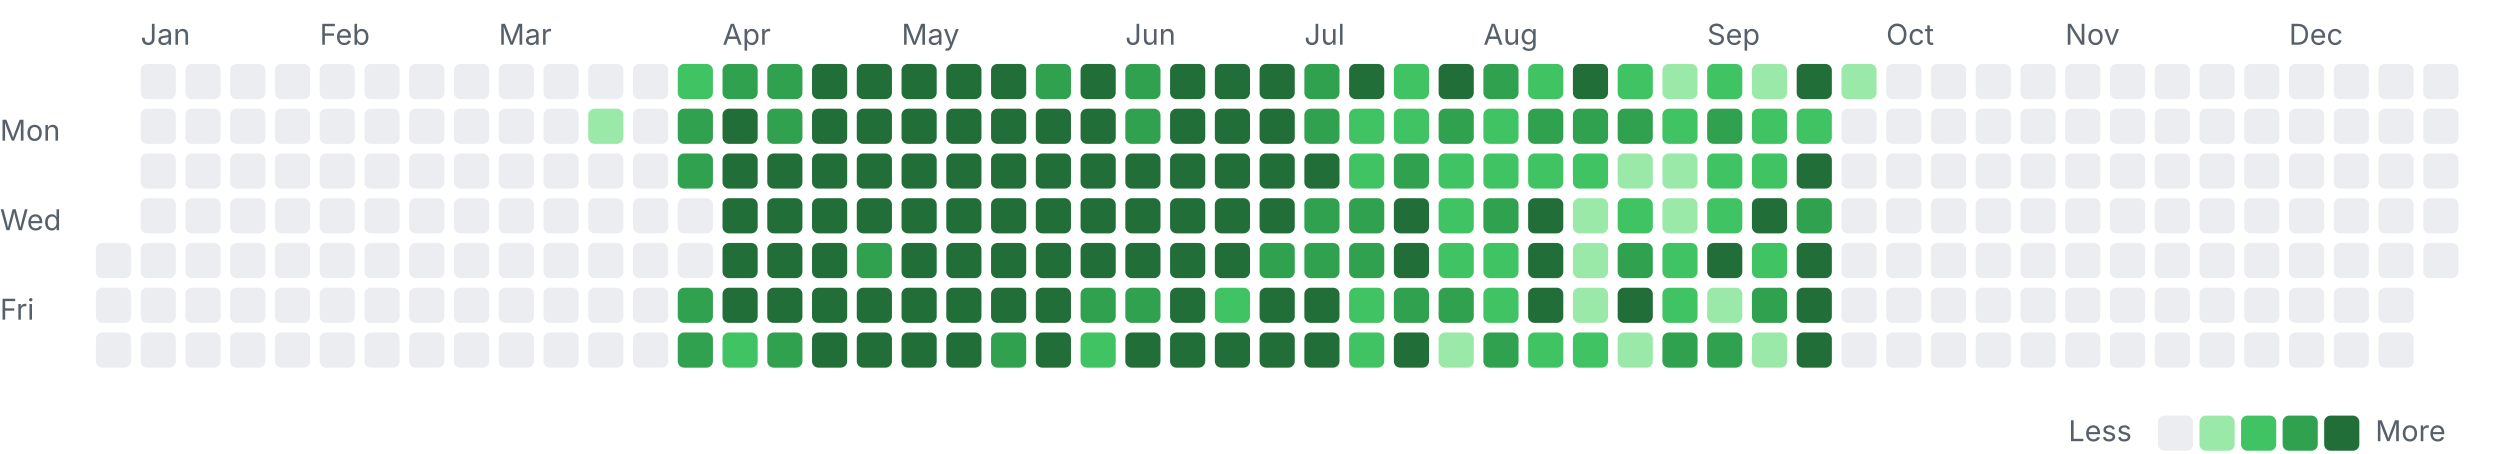
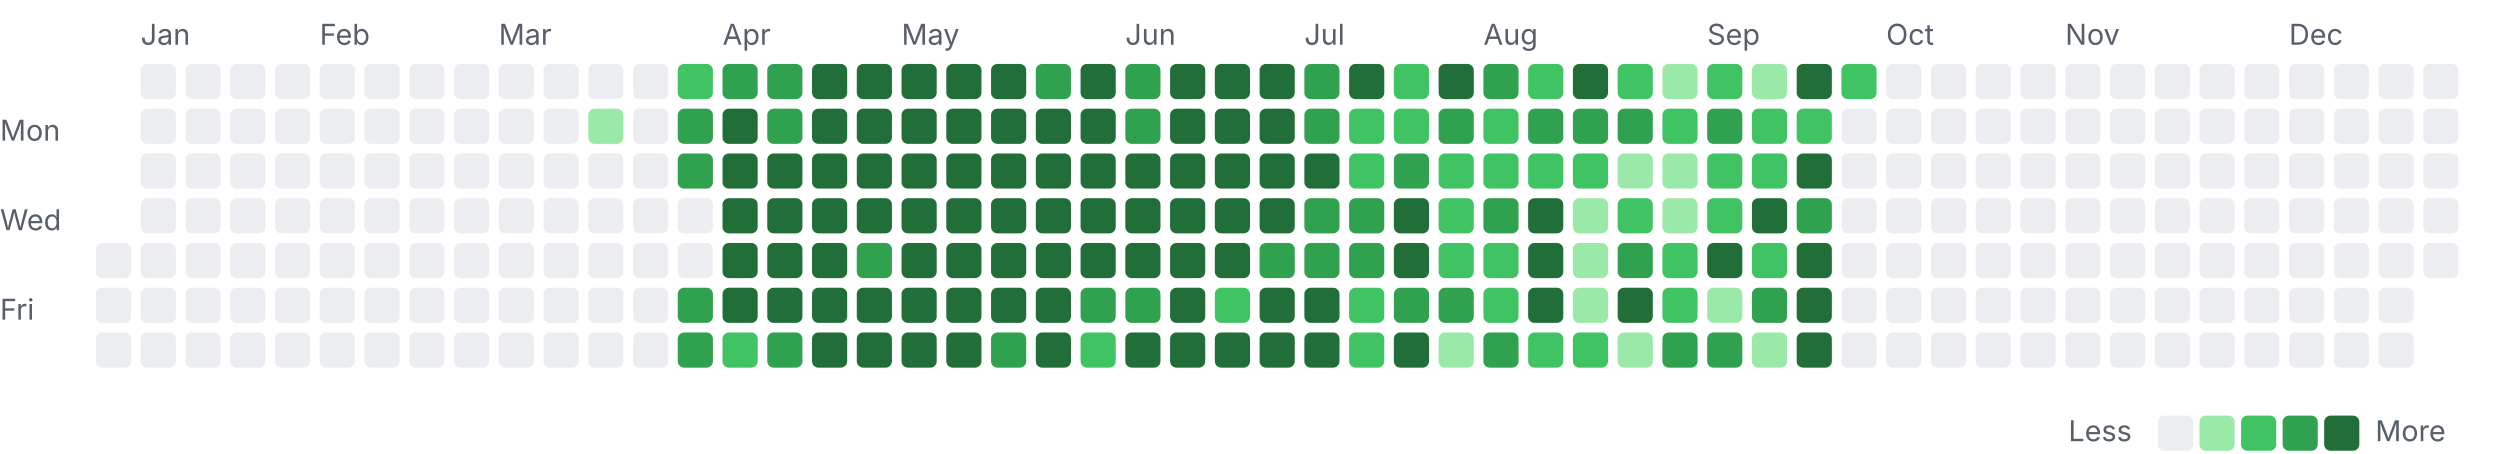
<svg xmlns="http://www.w3.org/2000/svg" width="782" height="142" viewBox="0 0 782 142">
  <style>.l0{fill:#ebedf0}.l1{fill:#9be9a8}.l2{fill:#40c463}.l3{fill:#30a14e}.l4{fill:#216e39} .lbl{fill:#57606a;font:9px -apple-system,Segoe UI,sans-serif}@media(prefers-color-scheme:dark){.l0{fill:#161b22}.l1{fill:#0e4429}.l2{fill:#006d32}.l3{fill:#26a641}.l4{fill:#39d353} .lbl{fill:#8b949e}}</style>
  <text class="lbl" x="44" y="14">Jan</text>
  <text class="lbl" x="100" y="14">Feb</text>
  <text class="lbl" x="156" y="14">Mar</text>
  <text class="lbl" x="226" y="14">Apr</text>
  <text class="lbl" x="282" y="14">May</text>
  <text class="lbl" x="352" y="14">Jun</text>
  <text class="lbl" x="408" y="14">Jul</text>
  <text class="lbl" x="464" y="14">Aug</text>
  <text class="lbl" x="534" y="14">Sep</text>
  <text class="lbl" x="590" y="14">Oct</text>
  <text class="lbl" x="646" y="14">Nov</text>
  <text class="lbl" x="716" y="14">Dec</text>
  <text class="lbl" x="0" y="44">Mon</text>
  <text class="lbl" x="0" y="72">Wed</text>
  <text class="lbl" x="0" y="100">Fri</text>
  <rect class="l0" x="30" y="76" width="11" height="11" rx="2" />
  <rect class="l0" x="30" y="90" width="11" height="11" rx="2" />
  <rect class="l0" x="30" y="104" width="11" height="11" rx="2" />
  <rect class="l0" x="44" y="20" width="11" height="11" rx="2" />
  <rect class="l0" x="44" y="34" width="11" height="11" rx="2" />
  <rect class="l0" x="44" y="48" width="11" height="11" rx="2" />
  <rect class="l0" x="44" y="62" width="11" height="11" rx="2" />
  <rect class="l0" x="44" y="76" width="11" height="11" rx="2" />
  <rect class="l0" x="44" y="90" width="11" height="11" rx="2" />
  <rect class="l0" x="44" y="104" width="11" height="11" rx="2" />
  <rect class="l0" x="58" y="20" width="11" height="11" rx="2" />
  <rect class="l0" x="58" y="34" width="11" height="11" rx="2" />
  <rect class="l0" x="58" y="48" width="11" height="11" rx="2" />
  <rect class="l0" x="58" y="62" width="11" height="11" rx="2" />
  <rect class="l0" x="58" y="76" width="11" height="11" rx="2" />
  <rect class="l0" x="58" y="90" width="11" height="11" rx="2" />
  <rect class="l0" x="58" y="104" width="11" height="11" rx="2" />
  <rect class="l0" x="72" y="20" width="11" height="11" rx="2" />
  <rect class="l0" x="72" y="34" width="11" height="11" rx="2" />
  <rect class="l0" x="72" y="48" width="11" height="11" rx="2" />
  <rect class="l0" x="72" y="62" width="11" height="11" rx="2" />
  <rect class="l0" x="72" y="76" width="11" height="11" rx="2" />
  <rect class="l0" x="72" y="90" width="11" height="11" rx="2" />
  <rect class="l0" x="72" y="104" width="11" height="11" rx="2" />
  <rect class="l0" x="86" y="20" width="11" height="11" rx="2" />
  <rect class="l0" x="86" y="34" width="11" height="11" rx="2" />
  <rect class="l0" x="86" y="48" width="11" height="11" rx="2" />
  <rect class="l0" x="86" y="62" width="11" height="11" rx="2" />
  <rect class="l0" x="86" y="76" width="11" height="11" rx="2" />
  <rect class="l0" x="86" y="90" width="11" height="11" rx="2" />
  <rect class="l0" x="86" y="104" width="11" height="11" rx="2" />
  <rect class="l0" x="100" y="20" width="11" height="11" rx="2" />
  <rect class="l0" x="100" y="34" width="11" height="11" rx="2" />
  <rect class="l0" x="100" y="48" width="11" height="11" rx="2" />
  <rect class="l0" x="100" y="62" width="11" height="11" rx="2" />
  <rect class="l0" x="100" y="76" width="11" height="11" rx="2" />
  <rect class="l0" x="100" y="90" width="11" height="11" rx="2" />
  <rect class="l0" x="100" y="104" width="11" height="11" rx="2" />
  <rect class="l0" x="114" y="20" width="11" height="11" rx="2" />
  <rect class="l0" x="114" y="34" width="11" height="11" rx="2" />
  <rect class="l0" x="114" y="48" width="11" height="11" rx="2" />
  <rect class="l0" x="114" y="62" width="11" height="11" rx="2" />
  <rect class="l0" x="114" y="76" width="11" height="11" rx="2" />
  <rect class="l0" x="114" y="90" width="11" height="11" rx="2" />
  <rect class="l0" x="114" y="104" width="11" height="11" rx="2" />
  <rect class="l0" x="128" y="20" width="11" height="11" rx="2" />
  <rect class="l0" x="128" y="34" width="11" height="11" rx="2" />
  <rect class="l0" x="128" y="48" width="11" height="11" rx="2" />
  <rect class="l0" x="128" y="62" width="11" height="11" rx="2" />
  <rect class="l0" x="128" y="76" width="11" height="11" rx="2" />
  <rect class="l0" x="128" y="90" width="11" height="11" rx="2" />
  <rect class="l0" x="128" y="104" width="11" height="11" rx="2" />
  <rect class="l0" x="142" y="20" width="11" height="11" rx="2" />
  <rect class="l0" x="142" y="34" width="11" height="11" rx="2" />
  <rect class="l0" x="142" y="48" width="11" height="11" rx="2" />
  <rect class="l0" x="142" y="62" width="11" height="11" rx="2" />
  <rect class="l0" x="142" y="76" width="11" height="11" rx="2" />
  <rect class="l0" x="142" y="90" width="11" height="11" rx="2" />
  <rect class="l0" x="142" y="104" width="11" height="11" rx="2" />
  <rect class="l0" x="156" y="20" width="11" height="11" rx="2" />
  <rect class="l0" x="156" y="34" width="11" height="11" rx="2" />
  <rect class="l0" x="156" y="48" width="11" height="11" rx="2" />
  <rect class="l0" x="156" y="62" width="11" height="11" rx="2" />
  <rect class="l0" x="156" y="76" width="11" height="11" rx="2" />
  <rect class="l0" x="156" y="90" width="11" height="11" rx="2" />
  <rect class="l0" x="156" y="104" width="11" height="11" rx="2" />
  <rect class="l0" x="170" y="20" width="11" height="11" rx="2" />
  <rect class="l0" x="170" y="34" width="11" height="11" rx="2" />
  <rect class="l0" x="170" y="48" width="11" height="11" rx="2" />
  <rect class="l0" x="170" y="62" width="11" height="11" rx="2" />
  <rect class="l0" x="170" y="76" width="11" height="11" rx="2" />
  <rect class="l0" x="170" y="90" width="11" height="11" rx="2" />
  <rect class="l0" x="170" y="104" width="11" height="11" rx="2" />
  <rect class="l0" x="184" y="20" width="11" height="11" rx="2" />
  <rect class="l1" x="184" y="34" width="11" height="11" rx="2" />
  <rect class="l0" x="184" y="48" width="11" height="11" rx="2" />
  <rect class="l0" x="184" y="62" width="11" height="11" rx="2" />
  <rect class="l0" x="184" y="76" width="11" height="11" rx="2" />
  <rect class="l0" x="184" y="90" width="11" height="11" rx="2" />
  <rect class="l0" x="184" y="104" width="11" height="11" rx="2" />
  <rect class="l0" x="198" y="20" width="11" height="11" rx="2" />
  <rect class="l0" x="198" y="34" width="11" height="11" rx="2" />
  <rect class="l0" x="198" y="48" width="11" height="11" rx="2" />
  <rect class="l0" x="198" y="62" width="11" height="11" rx="2" />
  <rect class="l0" x="198" y="76" width="11" height="11" rx="2" />
  <rect class="l0" x="198" y="90" width="11" height="11" rx="2" />
  <rect class="l0" x="198" y="104" width="11" height="11" rx="2" />
  <rect class="l2" x="212" y="20" width="11" height="11" rx="2" />
  <rect class="l3" x="212" y="34" width="11" height="11" rx="2" />
  <rect class="l3" x="212" y="48" width="11" height="11" rx="2" />
  <rect class="l0" x="212" y="62" width="11" height="11" rx="2" />
  <rect class="l0" x="212" y="76" width="11" height="11" rx="2" />
  <rect class="l3" x="212" y="90" width="11" height="11" rx="2" />
  <rect class="l3" x="212" y="104" width="11" height="11" rx="2" />
  <rect class="l3" x="226" y="20" width="11" height="11" rx="2" />
  <rect class="l4" x="226" y="34" width="11" height="11" rx="2" />
  <rect class="l4" x="226" y="48" width="11" height="11" rx="2" />
  <rect class="l4" x="226" y="62" width="11" height="11" rx="2" />
  <rect class="l4" x="226" y="76" width="11" height="11" rx="2" />
  <rect class="l4" x="226" y="90" width="11" height="11" rx="2" />
  <rect class="l2" x="226" y="104" width="11" height="11" rx="2" />
  <rect class="l3" x="240" y="20" width="11" height="11" rx="2" />
  <rect class="l3" x="240" y="34" width="11" height="11" rx="2" />
  <rect class="l4" x="240" y="48" width="11" height="11" rx="2" />
  <rect class="l4" x="240" y="62" width="11" height="11" rx="2" />
  <rect class="l4" x="240" y="76" width="11" height="11" rx="2" />
  <rect class="l4" x="240" y="90" width="11" height="11" rx="2" />
  <rect class="l3" x="240" y="104" width="11" height="11" rx="2" />
  <rect class="l4" x="254" y="20" width="11" height="11" rx="2" />
  <rect class="l4" x="254" y="34" width="11" height="11" rx="2" />
  <rect class="l4" x="254" y="48" width="11" height="11" rx="2" />
  <rect class="l4" x="254" y="62" width="11" height="11" rx="2" />
  <rect class="l4" x="254" y="76" width="11" height="11" rx="2" />
  <rect class="l4" x="254" y="90" width="11" height="11" rx="2" />
  <rect class="l4" x="254" y="104" width="11" height="11" rx="2" />
  <rect class="l4" x="268" y="20" width="11" height="11" rx="2" />
  <rect class="l4" x="268" y="34" width="11" height="11" rx="2" />
  <rect class="l4" x="268" y="48" width="11" height="11" rx="2" />
  <rect class="l4" x="268" y="62" width="11" height="11" rx="2" />
  <rect class="l3" x="268" y="76" width="11" height="11" rx="2" />
  <rect class="l4" x="268" y="90" width="11" height="11" rx="2" />
  <rect class="l4" x="268" y="104" width="11" height="11" rx="2" />
  <rect class="l4" x="282" y="20" width="11" height="11" rx="2" />
  <rect class="l4" x="282" y="34" width="11" height="11" rx="2" />
  <rect class="l4" x="282" y="48" width="11" height="11" rx="2" />
  <rect class="l4" x="282" y="62" width="11" height="11" rx="2" />
  <rect class="l4" x="282" y="76" width="11" height="11" rx="2" />
  <rect class="l4" x="282" y="90" width="11" height="11" rx="2" />
  <rect class="l4" x="282" y="104" width="11" height="11" rx="2" />
  <rect class="l4" x="296" y="20" width="11" height="11" rx="2" />
  <rect class="l4" x="296" y="34" width="11" height="11" rx="2" />
  <rect class="l4" x="296" y="48" width="11" height="11" rx="2" />
  <rect class="l4" x="296" y="62" width="11" height="11" rx="2" />
  <rect class="l4" x="296" y="76" width="11" height="11" rx="2" />
  <rect class="l4" x="296" y="90" width="11" height="11" rx="2" />
  <rect class="l4" x="296" y="104" width="11" height="11" rx="2" />
  <rect class="l4" x="310" y="20" width="11" height="11" rx="2" />
  <rect class="l4" x="310" y="34" width="11" height="11" rx="2" />
  <rect class="l4" x="310" y="48" width="11" height="11" rx="2" />
  <rect class="l4" x="310" y="62" width="11" height="11" rx="2" />
  <rect class="l4" x="310" y="76" width="11" height="11" rx="2" />
  <rect class="l4" x="310" y="90" width="11" height="11" rx="2" />
  <rect class="l3" x="310" y="104" width="11" height="11" rx="2" />
  <rect class="l3" x="324" y="20" width="11" height="11" rx="2" />
  <rect class="l4" x="324" y="34" width="11" height="11" rx="2" />
  <rect class="l4" x="324" y="48" width="11" height="11" rx="2" />
  <rect class="l4" x="324" y="62" width="11" height="11" rx="2" />
  <rect class="l4" x="324" y="76" width="11" height="11" rx="2" />
  <rect class="l4" x="324" y="90" width="11" height="11" rx="2" />
  <rect class="l4" x="324" y="104" width="11" height="11" rx="2" />
  <rect class="l4" x="338" y="20" width="11" height="11" rx="2" />
  <rect class="l4" x="338" y="34" width="11" height="11" rx="2" />
  <rect class="l4" x="338" y="48" width="11" height="11" rx="2" />
  <rect class="l4" x="338" y="62" width="11" height="11" rx="2" />
  <rect class="l4" x="338" y="76" width="11" height="11" rx="2" />
  <rect class="l3" x="338" y="90" width="11" height="11" rx="2" />
  <rect class="l2" x="338" y="104" width="11" height="11" rx="2" />
  <rect class="l3" x="352" y="20" width="11" height="11" rx="2" />
  <rect class="l3" x="352" y="34" width="11" height="11" rx="2" />
  <rect class="l4" x="352" y="48" width="11" height="11" rx="2" />
  <rect class="l4" x="352" y="62" width="11" height="11" rx="2" />
  <rect class="l4" x="352" y="76" width="11" height="11" rx="2" />
  <rect class="l3" x="352" y="90" width="11" height="11" rx="2" />
  <rect class="l4" x="352" y="104" width="11" height="11" rx="2" />
  <rect class="l4" x="366" y="20" width="11" height="11" rx="2" />
  <rect class="l4" x="366" y="34" width="11" height="11" rx="2" />
  <rect class="l4" x="366" y="48" width="11" height="11" rx="2" />
  <rect class="l4" x="366" y="62" width="11" height="11" rx="2" />
  <rect class="l4" x="366" y="76" width="11" height="11" rx="2" />
  <rect class="l4" x="366" y="90" width="11" height="11" rx="2" />
  <rect class="l4" x="366" y="104" width="11" height="11" rx="2" />
  <rect class="l4" x="380" y="20" width="11" height="11" rx="2" />
  <rect class="l4" x="380" y="34" width="11" height="11" rx="2" />
  <rect class="l4" x="380" y="48" width="11" height="11" rx="2" />
  <rect class="l4" x="380" y="62" width="11" height="11" rx="2" />
  <rect class="l4" x="380" y="76" width="11" height="11" rx="2" />
  <rect class="l2" x="380" y="90" width="11" height="11" rx="2" />
  <rect class="l4" x="380" y="104" width="11" height="11" rx="2" />
  <rect class="l4" x="394" y="20" width="11" height="11" rx="2" />
  <rect class="l4" x="394" y="34" width="11" height="11" rx="2" />
  <rect class="l4" x="394" y="48" width="11" height="11" rx="2" />
  <rect class="l4" x="394" y="62" width="11" height="11" rx="2" />
  <rect class="l3" x="394" y="76" width="11" height="11" rx="2" />
  <rect class="l4" x="394" y="90" width="11" height="11" rx="2" />
  <rect class="l4" x="394" y="104" width="11" height="11" rx="2" />
  <rect class="l3" x="408" y="20" width="11" height="11" rx="2" />
  <rect class="l3" x="408" y="34" width="11" height="11" rx="2" />
  <rect class="l4" x="408" y="48" width="11" height="11" rx="2" />
  <rect class="l3" x="408" y="62" width="11" height="11" rx="2" />
  <rect class="l3" x="408" y="76" width="11" height="11" rx="2" />
  <rect class="l4" x="408" y="90" width="11" height="11" rx="2" />
  <rect class="l4" x="408" y="104" width="11" height="11" rx="2" />
  <rect class="l4" x="422" y="20" width="11" height="11" rx="2" />
  <rect class="l2" x="422" y="34" width="11" height="11" rx="2" />
  <rect class="l2" x="422" y="48" width="11" height="11" rx="2" />
  <rect class="l3" x="422" y="62" width="11" height="11" rx="2" />
  <rect class="l3" x="422" y="76" width="11" height="11" rx="2" />
  <rect class="l2" x="422" y="90" width="11" height="11" rx="2" />
  <rect class="l2" x="422" y="104" width="11" height="11" rx="2" />
  <rect class="l2" x="436" y="20" width="11" height="11" rx="2" />
  <rect class="l2" x="436" y="34" width="11" height="11" rx="2" />
  <rect class="l3" x="436" y="48" width="11" height="11" rx="2" />
  <rect class="l4" x="436" y="62" width="11" height="11" rx="2" />
  <rect class="l4" x="436" y="76" width="11" height="11" rx="2" />
  <rect class="l3" x="436" y="90" width="11" height="11" rx="2" />
  <rect class="l4" x="436" y="104" width="11" height="11" rx="2" />
  <rect class="l4" x="450" y="20" width="11" height="11" rx="2" />
  <rect class="l3" x="450" y="34" width="11" height="11" rx="2" />
  <rect class="l2" x="450" y="48" width="11" height="11" rx="2" />
  <rect class="l2" x="450" y="62" width="11" height="11" rx="2" />
  <rect class="l2" x="450" y="76" width="11" height="11" rx="2" />
  <rect class="l3" x="450" y="90" width="11" height="11" rx="2" />
  <rect class="l1" x="450" y="104" width="11" height="11" rx="2" />
  <rect class="l3" x="464" y="20" width="11" height="11" rx="2" />
  <rect class="l2" x="464" y="34" width="11" height="11" rx="2" />
  <rect class="l2" x="464" y="48" width="11" height="11" rx="2" />
  <rect class="l3" x="464" y="62" width="11" height="11" rx="2" />
  <rect class="l2" x="464" y="76" width="11" height="11" rx="2" />
  <rect class="l2" x="464" y="90" width="11" height="11" rx="2" />
  <rect class="l3" x="464" y="104" width="11" height="11" rx="2" />
  <rect class="l2" x="478" y="20" width="11" height="11" rx="2" />
  <rect class="l3" x="478" y="34" width="11" height="11" rx="2" />
  <rect class="l2" x="478" y="48" width="11" height="11" rx="2" />
  <rect class="l4" x="478" y="62" width="11" height="11" rx="2" />
  <rect class="l4" x="478" y="76" width="11" height="11" rx="2" />
  <rect class="l4" x="478" y="90" width="11" height="11" rx="2" />
  <rect class="l2" x="478" y="104" width="11" height="11" rx="2" />
  <rect class="l4" x="492" y="20" width="11" height="11" rx="2" />
  <rect class="l3" x="492" y="34" width="11" height="11" rx="2" />
  <rect class="l2" x="492" y="48" width="11" height="11" rx="2" />
  <rect class="l1" x="492" y="62" width="11" height="11" rx="2" />
  <rect class="l1" x="492" y="76" width="11" height="11" rx="2" />
  <rect class="l1" x="492" y="90" width="11" height="11" rx="2" />
  <rect class="l2" x="492" y="104" width="11" height="11" rx="2" />
  <rect class="l2" x="506" y="20" width="11" height="11" rx="2" />
  <rect class="l3" x="506" y="34" width="11" height="11" rx="2" />
  <rect class="l1" x="506" y="48" width="11" height="11" rx="2" />
  <rect class="l2" x="506" y="62" width="11" height="11" rx="2" />
  <rect class="l3" x="506" y="76" width="11" height="11" rx="2" />
  <rect class="l4" x="506" y="90" width="11" height="11" rx="2" />
  <rect class="l1" x="506" y="104" width="11" height="11" rx="2" />
  <rect class="l1" x="520" y="20" width="11" height="11" rx="2" />
  <rect class="l2" x="520" y="34" width="11" height="11" rx="2" />
  <rect class="l1" x="520" y="48" width="11" height="11" rx="2" />
  <rect class="l1" x="520" y="62" width="11" height="11" rx="2" />
  <rect class="l2" x="520" y="76" width="11" height="11" rx="2" />
  <rect class="l2" x="520" y="90" width="11" height="11" rx="2" />
  <rect class="l3" x="520" y="104" width="11" height="11" rx="2" />
  <rect class="l2" x="534" y="20" width="11" height="11" rx="2" />
  <rect class="l3" x="534" y="34" width="11" height="11" rx="2" />
  <rect class="l2" x="534" y="48" width="11" height="11" rx="2" />
  <rect class="l2" x="534" y="62" width="11" height="11" rx="2" />
  <rect class="l4" x="534" y="76" width="11" height="11" rx="2" />
  <rect class="l1" x="534" y="90" width="11" height="11" rx="2" />
  <rect class="l3" x="534" y="104" width="11" height="11" rx="2" />
  <rect class="l1" x="548" y="20" width="11" height="11" rx="2" />
  <rect class="l2" x="548" y="34" width="11" height="11" rx="2" />
  <rect class="l2" x="548" y="48" width="11" height="11" rx="2" />
  <rect class="l4" x="548" y="62" width="11" height="11" rx="2" />
  <rect class="l2" x="548" y="76" width="11" height="11" rx="2" />
  <rect class="l3" x="548" y="90" width="11" height="11" rx="2" />
  <rect class="l1" x="548" y="104" width="11" height="11" rx="2" />
  <rect class="l4" x="562" y="20" width="11" height="11" rx="2" />
  <rect class="l2" x="562" y="34" width="11" height="11" rx="2" />
  <rect class="l4" x="562" y="48" width="11" height="11" rx="2" />
  <rect class="l3" x="562" y="62" width="11" height="11" rx="2" />
  <rect class="l4" x="562" y="76" width="11" height="11" rx="2" />
  <rect class="l4" x="562" y="90" width="11" height="11" rx="2" />
  <rect class="l4" x="562" y="104" width="11" height="11" rx="2" />
-   <rect class="l1" x="576" y="20" width="11" height="11" rx="2" />
+   <rect class="l2" x="576" y="20" width="11" height="11" rx="2" />
  <rect class="l0" x="576" y="34" width="11" height="11" rx="2" />
  <rect class="l0" x="576" y="48" width="11" height="11" rx="2" />
  <rect class="l0" x="576" y="62" width="11" height="11" rx="2" />
  <rect class="l0" x="576" y="76" width="11" height="11" rx="2" />
  <rect class="l0" x="576" y="90" width="11" height="11" rx="2" />
  <rect class="l0" x="576" y="104" width="11" height="11" rx="2" />
  <rect class="l0" x="590" y="20" width="11" height="11" rx="2" />
  <rect class="l0" x="590" y="34" width="11" height="11" rx="2" />
  <rect class="l0" x="590" y="48" width="11" height="11" rx="2" />
  <rect class="l0" x="590" y="62" width="11" height="11" rx="2" />
  <rect class="l0" x="590" y="76" width="11" height="11" rx="2" />
  <rect class="l0" x="590" y="90" width="11" height="11" rx="2" />
  <rect class="l0" x="590" y="104" width="11" height="11" rx="2" />
  <rect class="l0" x="604" y="20" width="11" height="11" rx="2" />
  <rect class="l0" x="604" y="34" width="11" height="11" rx="2" />
  <rect class="l0" x="604" y="48" width="11" height="11" rx="2" />
  <rect class="l0" x="604" y="62" width="11" height="11" rx="2" />
  <rect class="l0" x="604" y="76" width="11" height="11" rx="2" />
  <rect class="l0" x="604" y="90" width="11" height="11" rx="2" />
  <rect class="l0" x="604" y="104" width="11" height="11" rx="2" />
  <rect class="l0" x="618" y="20" width="11" height="11" rx="2" />
  <rect class="l0" x="618" y="34" width="11" height="11" rx="2" />
  <rect class="l0" x="618" y="48" width="11" height="11" rx="2" />
  <rect class="l0" x="618" y="62" width="11" height="11" rx="2" />
  <rect class="l0" x="618" y="76" width="11" height="11" rx="2" />
  <rect class="l0" x="618" y="90" width="11" height="11" rx="2" />
  <rect class="l0" x="618" y="104" width="11" height="11" rx="2" />
  <rect class="l0" x="632" y="20" width="11" height="11" rx="2" />
  <rect class="l0" x="632" y="34" width="11" height="11" rx="2" />
  <rect class="l0" x="632" y="48" width="11" height="11" rx="2" />
  <rect class="l0" x="632" y="62" width="11" height="11" rx="2" />
  <rect class="l0" x="632" y="76" width="11" height="11" rx="2" />
  <rect class="l0" x="632" y="90" width="11" height="11" rx="2" />
  <rect class="l0" x="632" y="104" width="11" height="11" rx="2" />
  <rect class="l0" x="646" y="20" width="11" height="11" rx="2" />
  <rect class="l0" x="646" y="34" width="11" height="11" rx="2" />
  <rect class="l0" x="646" y="48" width="11" height="11" rx="2" />
  <rect class="l0" x="646" y="62" width="11" height="11" rx="2" />
  <rect class="l0" x="646" y="76" width="11" height="11" rx="2" />
  <rect class="l0" x="646" y="90" width="11" height="11" rx="2" />
  <rect class="l0" x="646" y="104" width="11" height="11" rx="2" />
  <rect class="l0" x="660" y="20" width="11" height="11" rx="2" />
  <rect class="l0" x="660" y="34" width="11" height="11" rx="2" />
  <rect class="l0" x="660" y="48" width="11" height="11" rx="2" />
  <rect class="l0" x="660" y="62" width="11" height="11" rx="2" />
  <rect class="l0" x="660" y="76" width="11" height="11" rx="2" />
  <rect class="l0" x="660" y="90" width="11" height="11" rx="2" />
  <rect class="l0" x="660" y="104" width="11" height="11" rx="2" />
  <rect class="l0" x="674" y="20" width="11" height="11" rx="2" />
  <rect class="l0" x="674" y="34" width="11" height="11" rx="2" />
  <rect class="l0" x="674" y="48" width="11" height="11" rx="2" />
  <rect class="l0" x="674" y="62" width="11" height="11" rx="2" />
  <rect class="l0" x="674" y="76" width="11" height="11" rx="2" />
  <rect class="l0" x="674" y="90" width="11" height="11" rx="2" />
  <rect class="l0" x="674" y="104" width="11" height="11" rx="2" />
  <rect class="l0" x="688" y="20" width="11" height="11" rx="2" />
  <rect class="l0" x="688" y="34" width="11" height="11" rx="2" />
  <rect class="l0" x="688" y="48" width="11" height="11" rx="2" />
  <rect class="l0" x="688" y="62" width="11" height="11" rx="2" />
  <rect class="l0" x="688" y="76" width="11" height="11" rx="2" />
  <rect class="l0" x="688" y="90" width="11" height="11" rx="2" />
  <rect class="l0" x="688" y="104" width="11" height="11" rx="2" />
  <rect class="l0" x="702" y="20" width="11" height="11" rx="2" />
  <rect class="l0" x="702" y="34" width="11" height="11" rx="2" />
  <rect class="l0" x="702" y="48" width="11" height="11" rx="2" />
  <rect class="l0" x="702" y="62" width="11" height="11" rx="2" />
  <rect class="l0" x="702" y="76" width="11" height="11" rx="2" />
  <rect class="l0" x="702" y="90" width="11" height="11" rx="2" />
  <rect class="l0" x="702" y="104" width="11" height="11" rx="2" />
  <rect class="l0" x="716" y="20" width="11" height="11" rx="2" />
  <rect class="l0" x="716" y="34" width="11" height="11" rx="2" />
  <rect class="l0" x="716" y="48" width="11" height="11" rx="2" />
  <rect class="l0" x="716" y="62" width="11" height="11" rx="2" />
  <rect class="l0" x="716" y="76" width="11" height="11" rx="2" />
  <rect class="l0" x="716" y="90" width="11" height="11" rx="2" />
  <rect class="l0" x="716" y="104" width="11" height="11" rx="2" />
  <rect class="l0" x="730" y="20" width="11" height="11" rx="2" />
  <rect class="l0" x="730" y="34" width="11" height="11" rx="2" />
  <rect class="l0" x="730" y="48" width="11" height="11" rx="2" />
  <rect class="l0" x="730" y="62" width="11" height="11" rx="2" />
  <rect class="l0" x="730" y="76" width="11" height="11" rx="2" />
  <rect class="l0" x="730" y="90" width="11" height="11" rx="2" />
  <rect class="l0" x="730" y="104" width="11" height="11" rx="2" />
  <rect class="l0" x="744" y="20" width="11" height="11" rx="2" />
  <rect class="l0" x="744" y="34" width="11" height="11" rx="2" />
  <rect class="l0" x="744" y="48" width="11" height="11" rx="2" />
  <rect class="l0" x="744" y="62" width="11" height="11" rx="2" />
  <rect class="l0" x="744" y="76" width="11" height="11" rx="2" />
  <rect class="l0" x="744" y="90" width="11" height="11" rx="2" />
  <rect class="l0" x="744" y="104" width="11" height="11" rx="2" />
  <rect class="l0" x="758" y="20" width="11" height="11" rx="2" />
  <rect class="l0" x="758" y="34" width="11" height="11" rx="2" />
  <rect class="l0" x="758" y="48" width="11" height="11" rx="2" />
  <rect class="l0" x="758" y="62" width="11" height="11" rx="2" />
  <rect class="l0" x="758" y="76" width="11" height="11" rx="2" />
  <text class="lbl" x="647" y="138">Less</text>
  <rect class="l0" x="675" y="130" width="11" height="11" rx="2" />
  <rect class="l1" x="688" y="130" width="11" height="11" rx="2" />
  <rect class="l2" x="701" y="130" width="11" height="11" rx="2" />
  <rect class="l3" x="714" y="130" width="11" height="11" rx="2" />
  <rect class="l4" x="727" y="130" width="11" height="11" rx="2" />
  <text class="lbl" x="743" y="138">More</text>
</svg>
